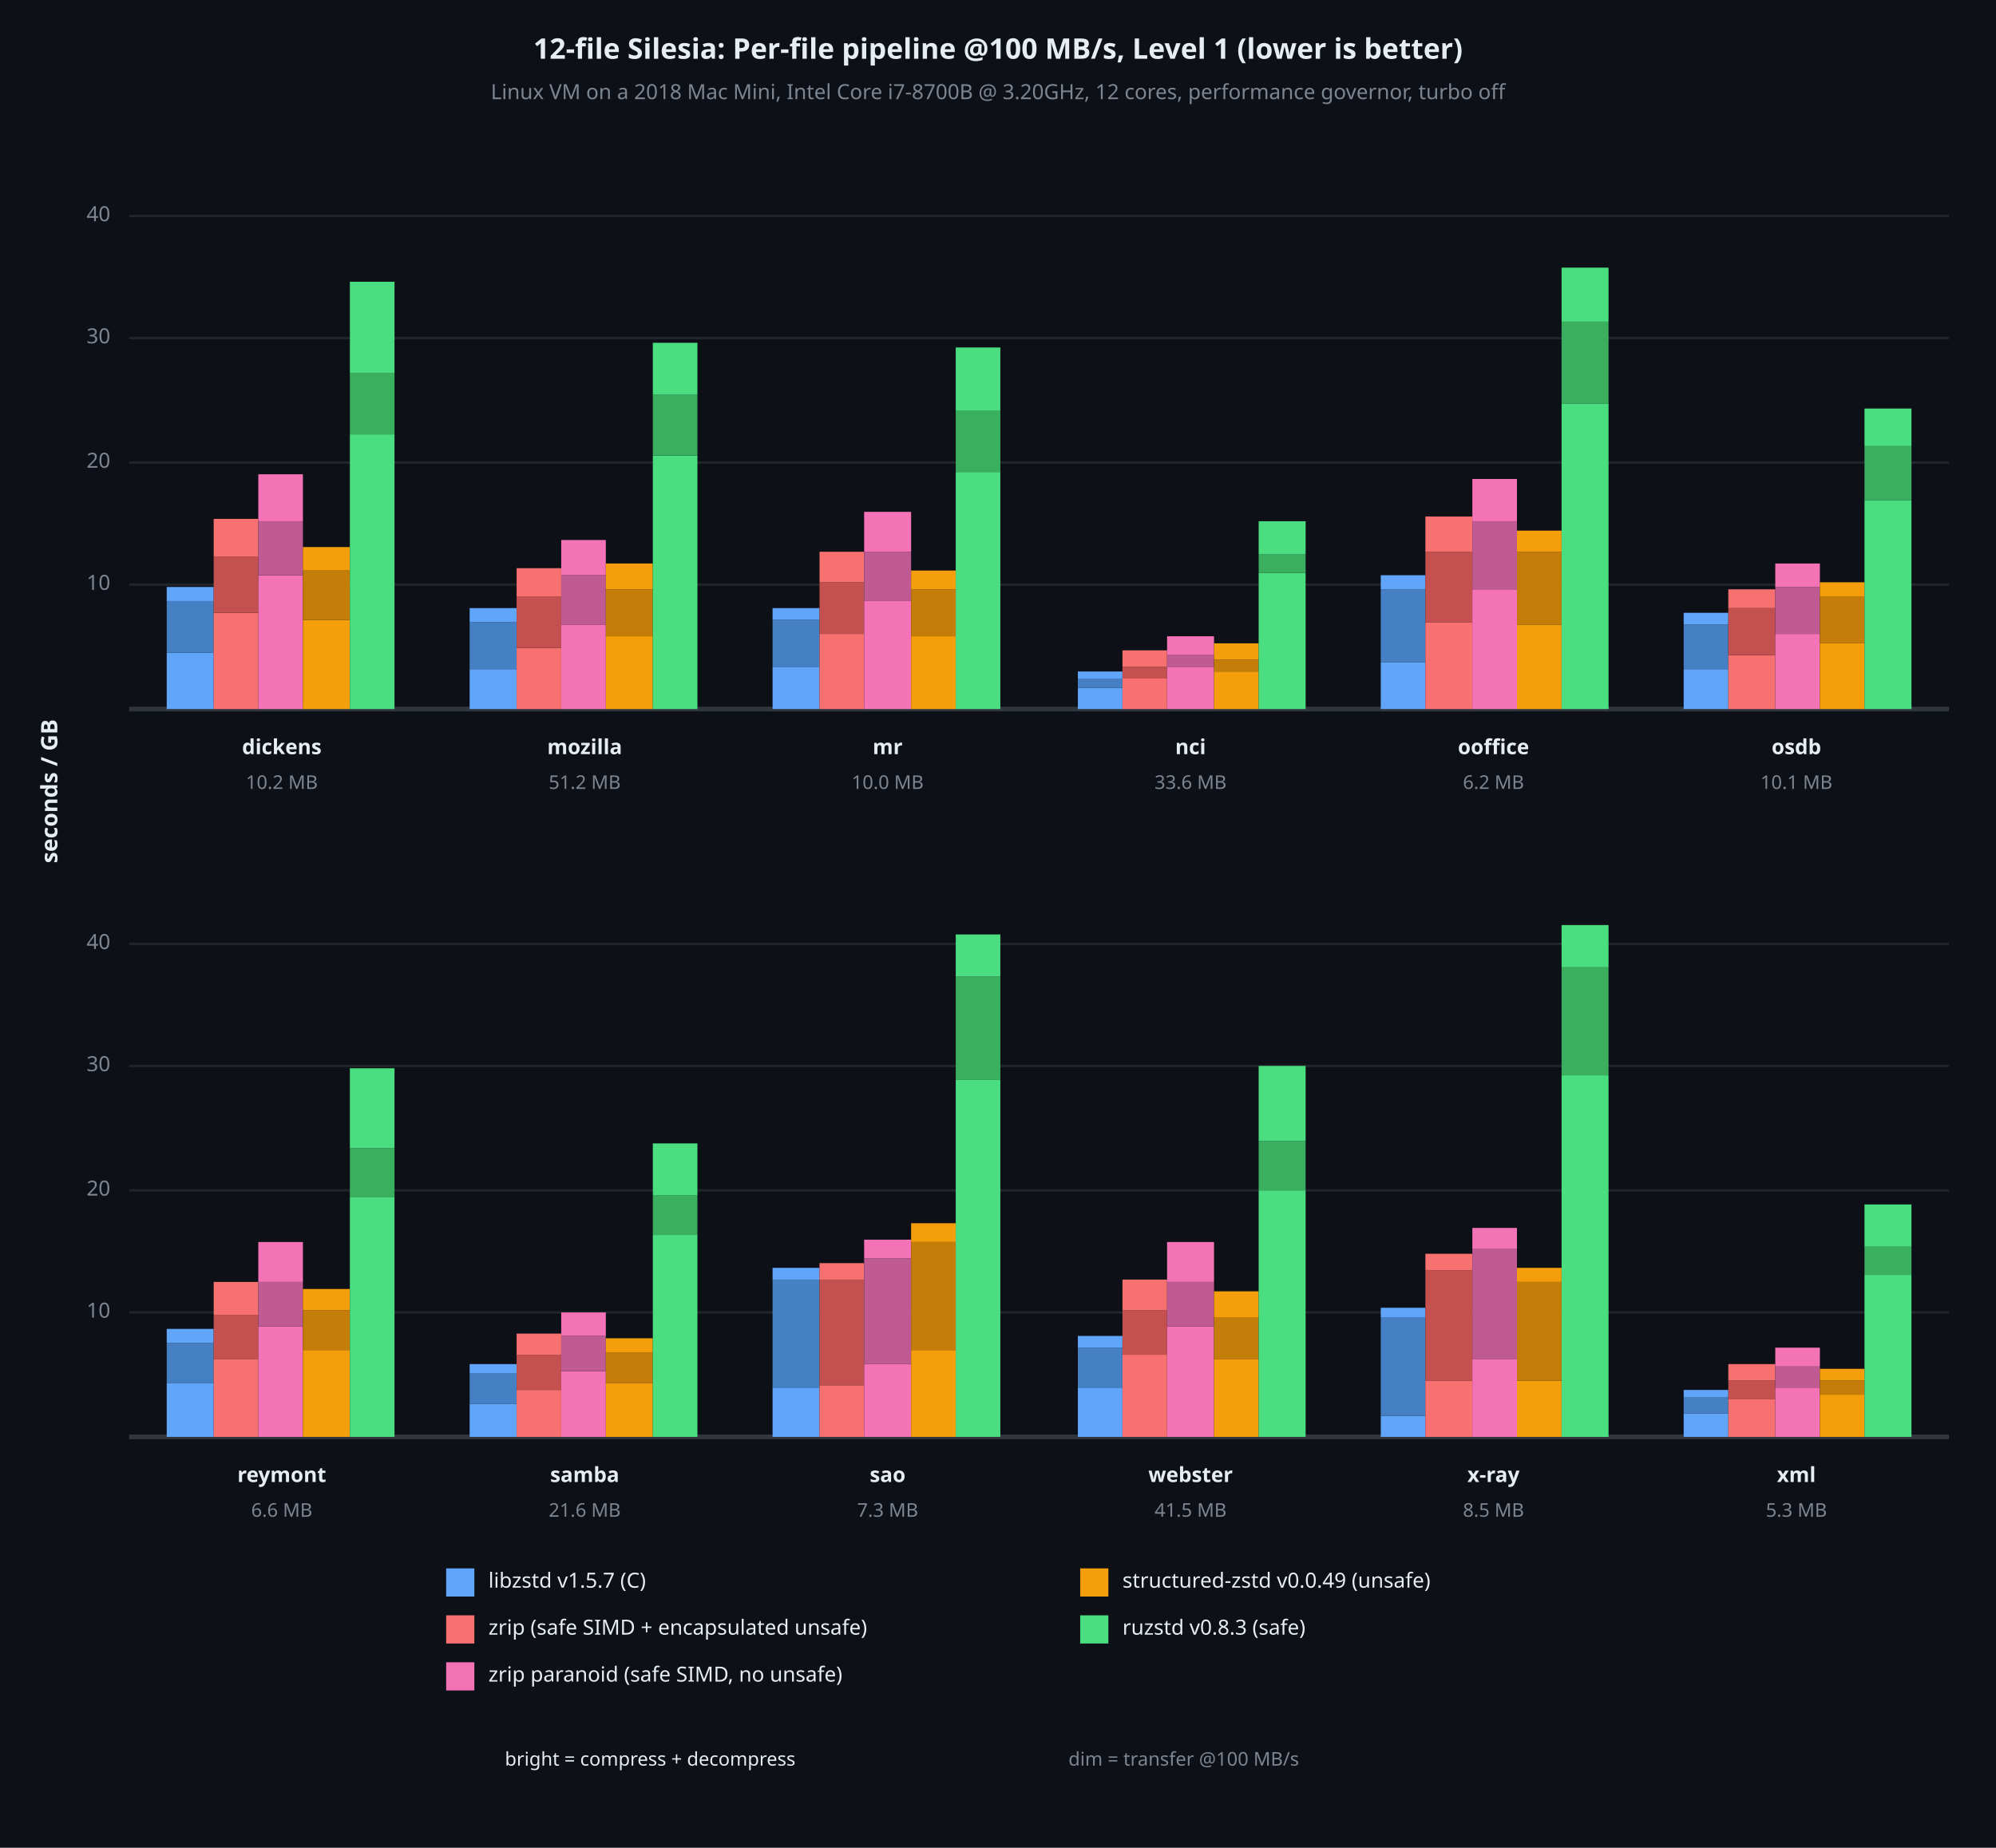
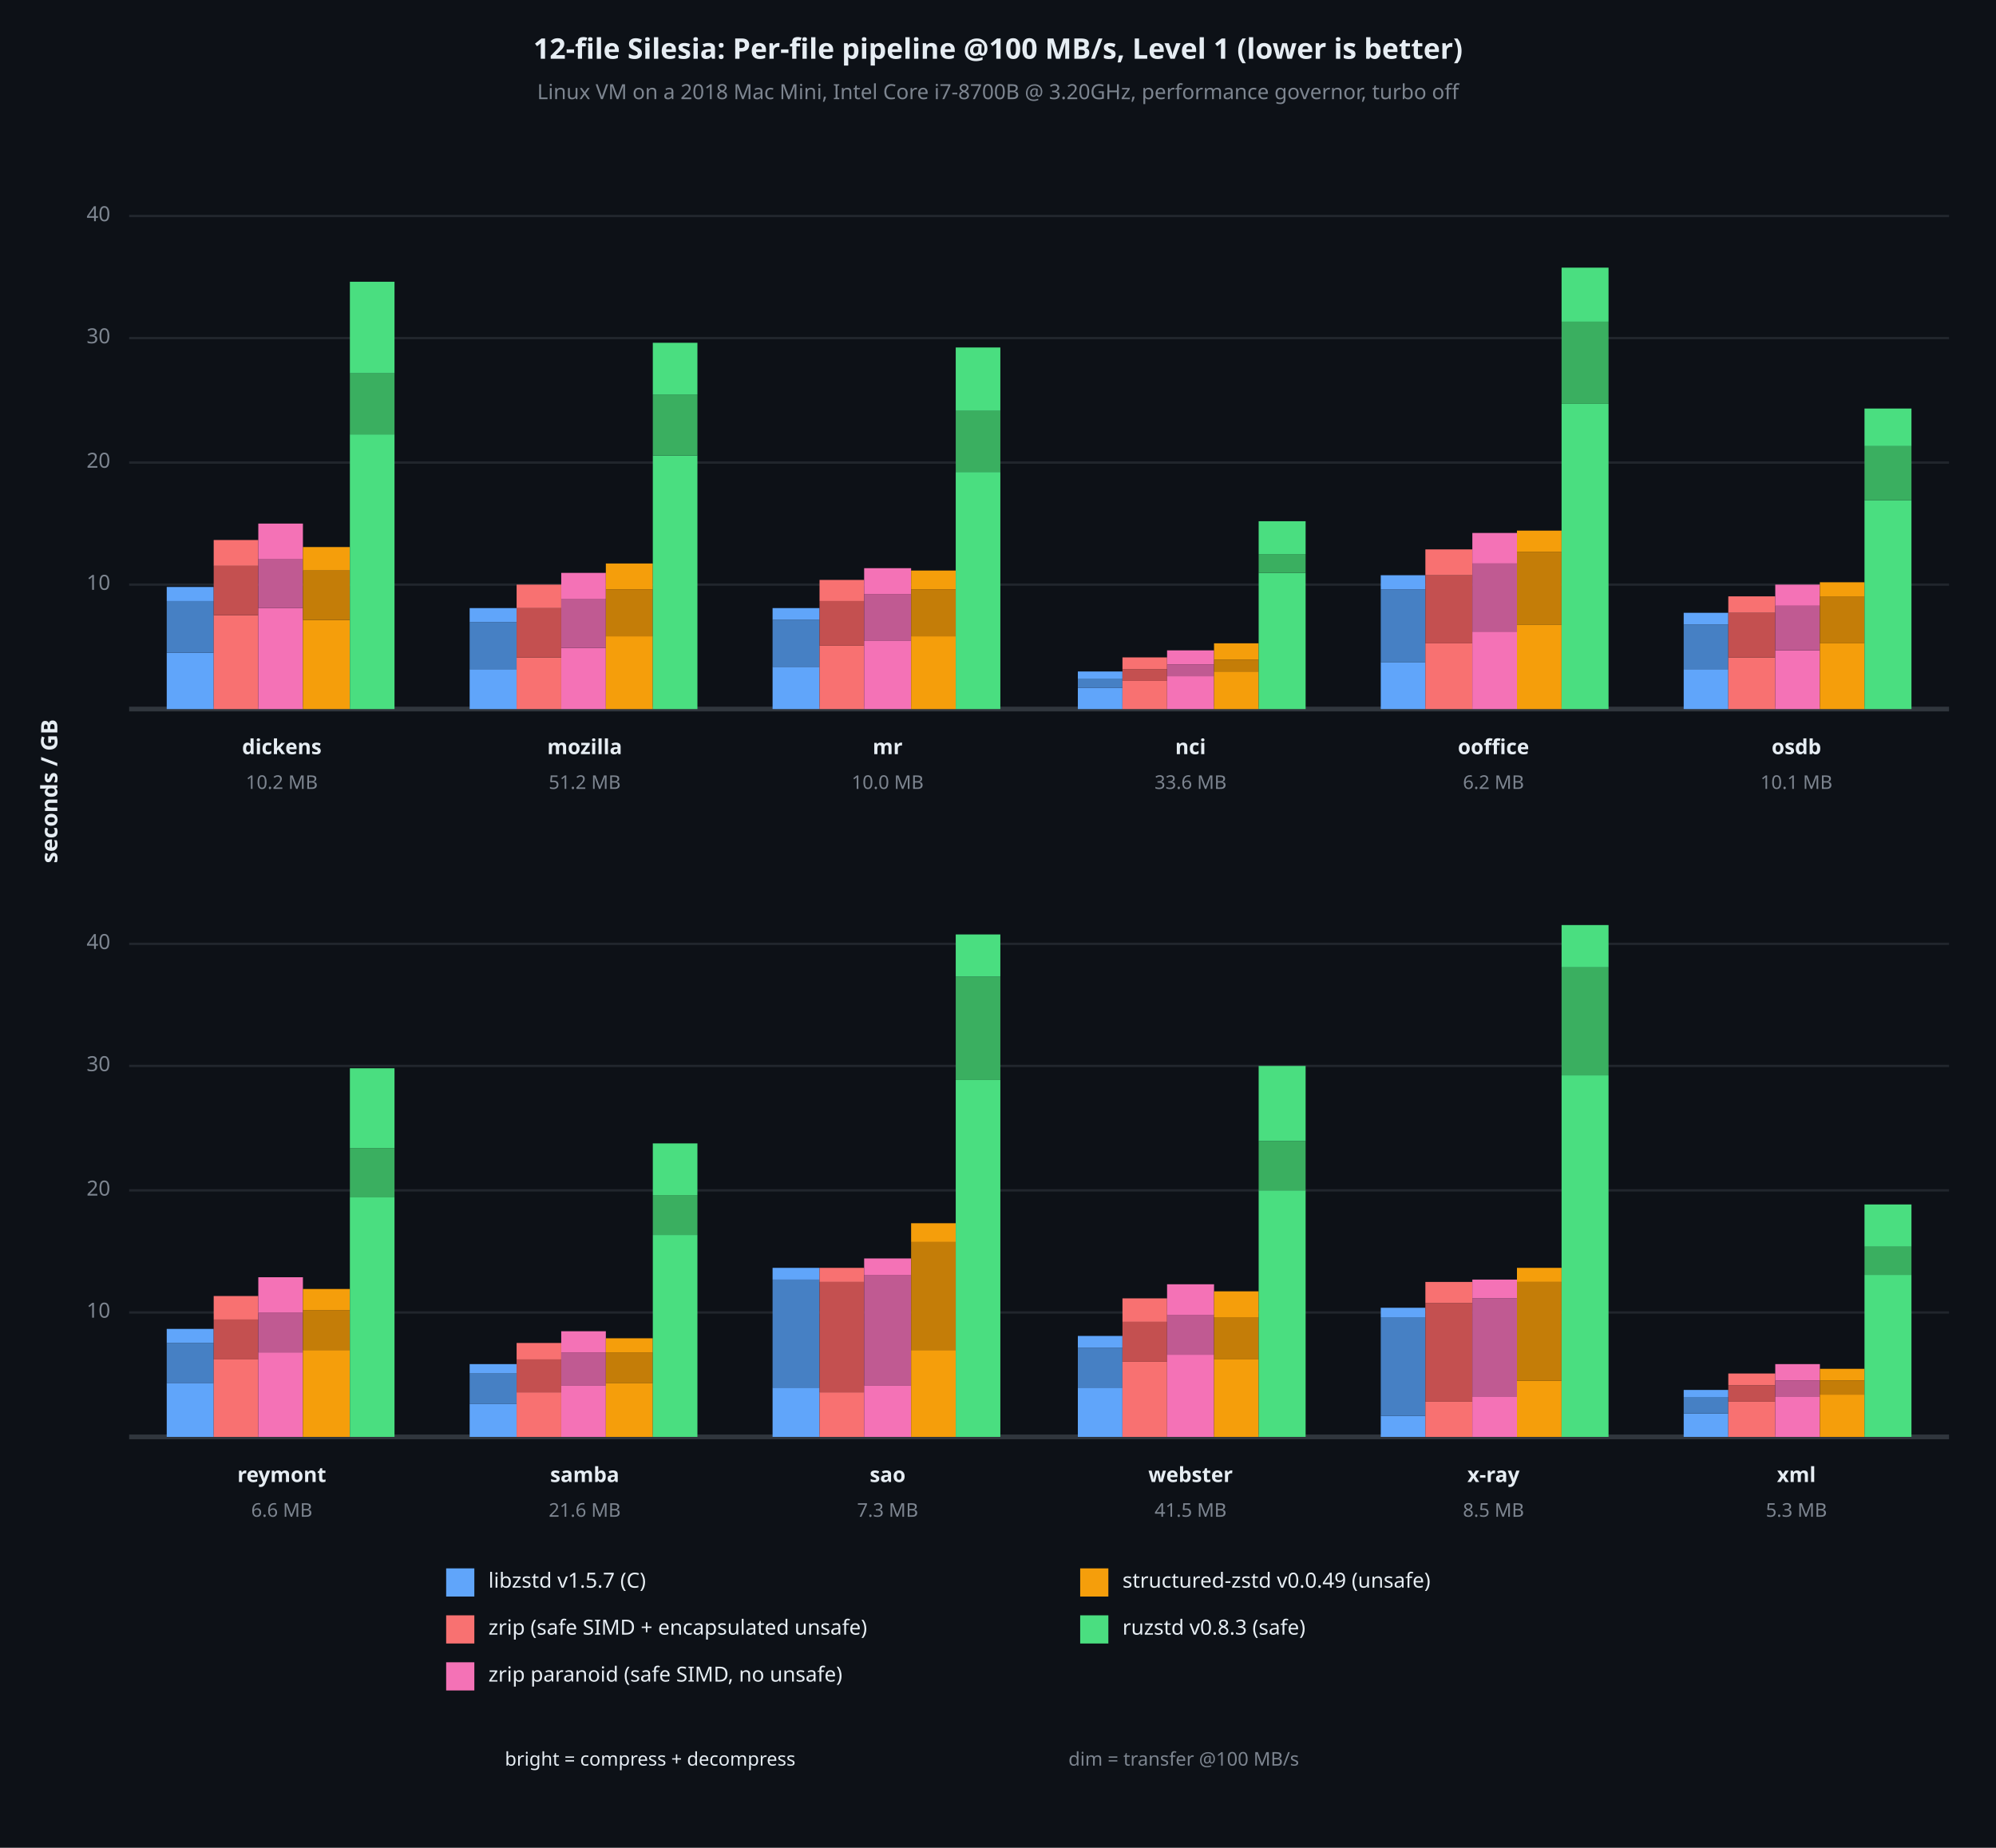
<svg xmlns="http://www.w3.org/2000/svg" viewBox="0 0 850 787" font-family="system-ui, -apple-system, sans-serif">
  <rect x="0" y="0" width="850" height="787" opacity="1" fill="#0D1117" stroke="none" />
  <text x="425" y="22" dy="0.5ex" text-anchor="middle" font-family="sans-serif" font-size="12.097" opacity="1" fill="#E6EDF3" font-weight="bold">
12-file Silesia: Per-file pipeline @100 MB/s, Level 1 (lower is better)
</text>
  <text x="425" y="40" dy="0.5ex" text-anchor="middle" font-family="sans-serif" font-size="8.871" opacity="1" fill="#7D8590">
- Linux VM on a 2018 Mac Mini, Intel Core i7-8700B @ 3.20GHz, 12 cores, performance governor, turbo off
+ Linux VM on a 2018 Mac Mini, Intel Core i7-8700B @ 3.20GHz, performance governor, turbo off
</text>
  <text x="22" y="337" dy="0.5ex" text-anchor="middle" font-family="sans-serif" font-size="9.677" opacity="1" fill="#E6EDF3" font-weight="bold" transform="rotate(270, 22, 337)">
seconds / GB
</text>
  <polyline fill="none" opacity="1" stroke="#21262D" stroke-width="1" points="55,249 830,249 " />
  <text x="47" y="249" dy="0.5ex" text-anchor="end" font-family="sans-serif" font-size="8.871" opacity="1" fill="#7D8590">
10
</text>
  <polyline fill="none" opacity="1" stroke="#21262D" stroke-width="1" points="55,197 830,197 " />
  <text x="47" y="197" dy="0.5ex" text-anchor="end" font-family="sans-serif" font-size="8.871" opacity="1" fill="#7D8590">
20
</text>
  <polyline fill="none" opacity="1" stroke="#21262D" stroke-width="1" points="55,144 830,144 " />
  <text x="47" y="144" dy="0.5ex" text-anchor="end" font-family="sans-serif" font-size="8.871" opacity="1" fill="#7D8590">
30
</text>
  <polyline fill="none" opacity="1" stroke="#21262D" stroke-width="1" points="55,92 830,92 " />
  <text x="47" y="92" dy="0.5ex" text-anchor="end" font-family="sans-serif" font-size="8.871" opacity="1" fill="#7D8590">
40
</text>
  <polyline fill="none" opacity="1" stroke="#30363D" stroke-width="2" points="55,302 830,302 " />
  <rect x="71" y="278" width="20" height="24" opacity="1" fill="#60A5FA" stroke="none" />
  <rect x="71" y="256" width="20" height="22" opacity="1" fill="#4680C4" stroke="none" />
  <rect x="71" y="250" width="20" height="6" opacity="1" fill="#60A5FA" stroke="none" />
-   <rect x="91" y="261" width="19" height="41" opacity="1" fill="#F87171" stroke="none" />
-   <rect x="91" y="237" width="19" height="24" opacity="1" fill="#C45050" stroke="none" />
-   <rect x="91" y="221" width="19" height="16" opacity="1" fill="#F87171" stroke="none" />
-   <rect x="110" y="245" width="19" height="57" opacity="1" fill="#F472B6" stroke="none" />
-   <rect x="110" y="222" width="19" height="23" opacity="1" fill="#C05A92" stroke="none" />
-   <rect x="110" y="202" width="19" height="20" opacity="1" fill="#F472B6" stroke="none" />
+   <rect x="91" y="262" width="19" height="40" opacity="1" fill="#F87171" stroke="none" />
+   <rect x="91" y="241" width="19" height="21" opacity="1" fill="#C45050" stroke="none" />
+   <rect x="91" y="230" width="19" height="11" opacity="1" fill="#F87171" stroke="none" />
+   <rect x="110" y="259" width="19" height="43" opacity="1" fill="#F472B6" stroke="none" />
+   <rect x="110" y="238" width="19" height="21" opacity="1" fill="#C05A92" stroke="none" />
+   <rect x="110" y="223" width="19" height="15" opacity="1" fill="#F472B6" stroke="none" />
  <rect x="129" y="264" width="20" height="38" opacity="1" fill="#F59E0B" stroke="none" />
  <rect x="129" y="243" width="20" height="21" opacity="1" fill="#C47D08" stroke="none" />
  <rect x="129" y="233" width="20" height="10" opacity="1" fill="#F59E0B" stroke="none" />
  <rect x="149" y="185" width="19" height="117" opacity="1" fill="#4ADE80" stroke="none" />
  <rect x="149" y="159" width="19" height="26" opacity="1" fill="#3AAF60" stroke="none" />
  <rect x="149" y="120" width="19" height="39" opacity="1" fill="#4ADE80" stroke="none" />
  <text x="120" y="319" dy="0.5ex" text-anchor="middle" font-family="sans-serif" font-size="8.871" opacity="1" fill="#E6EDF3" font-weight="bold">
dickens
</text>
  <text x="120" y="334" dy="0.5ex" text-anchor="middle" font-family="sans-serif" font-size="8.065" opacity="1" fill="#7D8590">
10.2 MB
</text>
  <rect x="200" y="285" width="20" height="17" opacity="1" fill="#60A5FA" stroke="none" />
  <rect x="200" y="265" width="20" height="20" opacity="1" fill="#4680C4" stroke="none" />
  <rect x="200" y="259" width="20" height="6" opacity="1" fill="#60A5FA" stroke="none" />
-   <rect x="220" y="276" width="19" height="26" opacity="1" fill="#F87171" stroke="none" />
-   <rect x="220" y="254" width="19" height="22" opacity="1" fill="#C45050" stroke="none" />
-   <rect x="220" y="242" width="19" height="12" opacity="1" fill="#F87171" stroke="none" />
-   <rect x="239" y="266" width="19" height="36" opacity="1" fill="#F472B6" stroke="none" />
-   <rect x="239" y="245" width="19" height="21" opacity="1" fill="#C05A92" stroke="none" />
-   <rect x="239" y="230" width="19" height="15" opacity="1" fill="#F472B6" stroke="none" />
+   <rect x="220" y="280" width="19" height="22" opacity="1" fill="#F87171" stroke="none" />
+   <rect x="220" y="259" width="19" height="21" opacity="1" fill="#C45050" stroke="none" />
+   <rect x="220" y="249" width="19" height="10" opacity="1" fill="#F87171" stroke="none" />
+   <rect x="239" y="276" width="19" height="26" opacity="1" fill="#F472B6" stroke="none" />
+   <rect x="239" y="255" width="19" height="21" opacity="1" fill="#C05A92" stroke="none" />
+   <rect x="239" y="244" width="19" height="11" opacity="1" fill="#F472B6" stroke="none" />
  <rect x="258" y="271" width="20" height="31" opacity="1" fill="#F59E0B" stroke="none" />
  <rect x="258" y="251" width="20" height="20" opacity="1" fill="#C47D08" stroke="none" />
  <rect x="258" y="240" width="20" height="11" opacity="1" fill="#F59E0B" stroke="none" />
  <rect x="278" y="194" width="19" height="108" opacity="1" fill="#4ADE80" stroke="none" />
  <rect x="278" y="168" width="19" height="26" opacity="1" fill="#3AAF60" stroke="none" />
  <rect x="278" y="146" width="19" height="22" opacity="1" fill="#4ADE80" stroke="none" />
  <text x="249" y="319" dy="0.5ex" text-anchor="middle" font-family="sans-serif" font-size="8.871" opacity="1" fill="#E6EDF3" font-weight="bold">
mozilla
</text>
  <text x="249" y="334" dy="0.5ex" text-anchor="middle" font-family="sans-serif" font-size="8.065" opacity="1" fill="#7D8590">
51.2 MB
</text>
  <rect x="329" y="284" width="20" height="18" opacity="1" fill="#60A5FA" stroke="none" />
  <rect x="329" y="264" width="20" height="20" opacity="1" fill="#4680C4" stroke="none" />
  <rect x="329" y="259" width="20" height="5" opacity="1" fill="#60A5FA" stroke="none" />
-   <rect x="349" y="270" width="19" height="32" opacity="1" fill="#F87171" stroke="none" />
-   <rect x="349" y="248" width="19" height="22" opacity="1" fill="#C45050" stroke="none" />
-   <rect x="349" y="235" width="19" height="13" opacity="1" fill="#F87171" stroke="none" />
-   <rect x="368" y="256" width="20" height="46" opacity="1" fill="#F472B6" stroke="none" />
-   <rect x="368" y="235" width="20" height="21" opacity="1" fill="#C05A92" stroke="none" />
-   <rect x="368" y="218" width="20" height="17" opacity="1" fill="#F472B6" stroke="none" />
+   <rect x="349" y="275" width="19" height="27" opacity="1" fill="#F87171" stroke="none" />
+   <rect x="349" y="256" width="19" height="19" opacity="1" fill="#C45050" stroke="none" />
+   <rect x="349" y="247" width="19" height="9" opacity="1" fill="#F87171" stroke="none" />
+   <rect x="368" y="273" width="20" height="29" opacity="1" fill="#F472B6" stroke="none" />
+   <rect x="368" y="253" width="20" height="20" opacity="1" fill="#C05A92" stroke="none" />
+   <rect x="368" y="242" width="20" height="11" opacity="1" fill="#F472B6" stroke="none" />
  <rect x="388" y="271" width="19" height="31" opacity="1" fill="#F59E0B" stroke="none" />
  <rect x="388" y="251" width="19" height="20" opacity="1" fill="#C47D08" stroke="none" />
  <rect x="388" y="243" width="19" height="8" opacity="1" fill="#F59E0B" stroke="none" />
  <rect x="407" y="201" width="19" height="101" opacity="1" fill="#4ADE80" stroke="none" />
  <rect x="407" y="175" width="19" height="26" opacity="1" fill="#3AAF60" stroke="none" />
  <rect x="407" y="148" width="19" height="27" opacity="1" fill="#4ADE80" stroke="none" />
  <text x="378" y="319" dy="0.5ex" text-anchor="middle" font-family="sans-serif" font-size="8.871" opacity="1" fill="#E6EDF3" font-weight="bold">
mr
</text>
  <text x="378" y="334" dy="0.5ex" text-anchor="middle" font-family="sans-serif" font-size="8.065" opacity="1" fill="#7D8590">
10.0 MB
</text>
  <rect x="459" y="293" width="19" height="9" opacity="1" fill="#60A5FA" stroke="none" />
  <rect x="459" y="289" width="19" height="4" opacity="1" fill="#4680C4" stroke="none" />
  <rect x="459" y="286" width="19" height="3" opacity="1" fill="#60A5FA" stroke="none" />
-   <rect x="478" y="289" width="19" height="13" opacity="1" fill="#F87171" stroke="none" />
-   <rect x="478" y="284" width="19" height="5" opacity="1" fill="#C45050" stroke="none" />
-   <rect x="478" y="277" width="19" height="7" opacity="1" fill="#F87171" stroke="none" />
-   <rect x="497" y="284" width="20" height="18" opacity="1" fill="#F472B6" stroke="none" />
-   <rect x="497" y="279" width="20" height="5" opacity="1" fill="#C05A92" stroke="none" />
-   <rect x="497" y="271" width="20" height="8" opacity="1" fill="#F472B6" stroke="none" />
+   <rect x="478" y="290" width="19" height="12" opacity="1" fill="#F87171" stroke="none" />
+   <rect x="478" y="285" width="19" height="5" opacity="1" fill="#C45050" stroke="none" />
+   <rect x="478" y="280" width="19" height="5" opacity="1" fill="#F87171" stroke="none" />
+   <rect x="497" y="288" width="20" height="14" opacity="1" fill="#F472B6" stroke="none" />
+   <rect x="497" y="283" width="20" height="5" opacity="1" fill="#C05A92" stroke="none" />
+   <rect x="497" y="277" width="20" height="6" opacity="1" fill="#F472B6" stroke="none" />
  <rect x="517" y="286" width="19" height="16" opacity="1" fill="#F59E0B" stroke="none" />
  <rect x="517" y="281" width="19" height="5" opacity="1" fill="#C47D08" stroke="none" />
  <rect x="517" y="274" width="19" height="7" opacity="1" fill="#F59E0B" stroke="none" />
  <rect x="536" y="244" width="20" height="58" opacity="1" fill="#4ADE80" stroke="none" />
  <rect x="536" y="236" width="20" height="8" opacity="1" fill="#3AAF60" stroke="none" />
  <rect x="536" y="222" width="20" height="14" opacity="1" fill="#4ADE80" stroke="none" />
  <text x="507" y="319" dy="0.5ex" text-anchor="middle" font-family="sans-serif" font-size="8.871" opacity="1" fill="#E6EDF3" font-weight="bold">
nci
</text>
  <text x="507" y="334" dy="0.5ex" text-anchor="middle" font-family="sans-serif" font-size="8.065" opacity="1" fill="#7D8590">
33.6 MB
</text>
  <rect x="588" y="282" width="19" height="20" opacity="1" fill="#60A5FA" stroke="none" />
  <rect x="588" y="251" width="19" height="31" opacity="1" fill="#4680C4" stroke="none" />
  <rect x="588" y="245" width="19" height="6" opacity="1" fill="#60A5FA" stroke="none" />
-   <rect x="607" y="265" width="20" height="37" opacity="1" fill="#F87171" stroke="none" />
-   <rect x="607" y="235" width="20" height="30" opacity="1" fill="#C45050" stroke="none" />
-   <rect x="607" y="220" width="20" height="15" opacity="1" fill="#F87171" stroke="none" />
-   <rect x="627" y="251" width="19" height="51" opacity="1" fill="#F472B6" stroke="none" />
-   <rect x="627" y="222" width="19" height="29" opacity="1" fill="#C05A92" stroke="none" />
-   <rect x="627" y="204" width="19" height="18" opacity="1" fill="#F472B6" stroke="none" />
+   <rect x="607" y="274" width="20" height="28" opacity="1" fill="#F87171" stroke="none" />
+   <rect x="607" y="245" width="20" height="29" opacity="1" fill="#C45050" stroke="none" />
+   <rect x="607" y="234" width="20" height="11" opacity="1" fill="#F87171" stroke="none" />
+   <rect x="627" y="269" width="19" height="33" opacity="1" fill="#F472B6" stroke="none" />
+   <rect x="627" y="240" width="19" height="29" opacity="1" fill="#C05A92" stroke="none" />
+   <rect x="627" y="227" width="19" height="13" opacity="1" fill="#F472B6" stroke="none" />
  <rect x="646" y="266" width="19" height="36" opacity="1" fill="#F59E0B" stroke="none" />
  <rect x="646" y="235" width="19" height="31" opacity="1" fill="#C47D08" stroke="none" />
  <rect x="646" y="226" width="19" height="9" opacity="1" fill="#F59E0B" stroke="none" />
  <rect x="665" y="172" width="20" height="130" opacity="1" fill="#4ADE80" stroke="none" />
  <rect x="665" y="137" width="20" height="35" opacity="1" fill="#3AAF60" stroke="none" />
  <rect x="665" y="114" width="20" height="23" opacity="1" fill="#4ADE80" stroke="none" />
  <text x="636" y="319" dy="0.5ex" text-anchor="middle" font-family="sans-serif" font-size="8.871" opacity="1" fill="#E6EDF3" font-weight="bold">
ooffice
</text>
  <text x="636" y="334" dy="0.5ex" text-anchor="middle" font-family="sans-serif" font-size="8.065" opacity="1" fill="#7D8590">
6.2 MB
</text>
  <rect x="717" y="285" width="19" height="17" opacity="1" fill="#60A5FA" stroke="none" />
  <rect x="717" y="266" width="19" height="19" opacity="1" fill="#4680C4" stroke="none" />
  <rect x="717" y="261" width="19" height="5" opacity="1" fill="#60A5FA" stroke="none" />
-   <rect x="736" y="279" width="20" height="23" opacity="1" fill="#F87171" stroke="none" />
-   <rect x="736" y="259" width="20" height="20" opacity="1" fill="#C45050" stroke="none" />
-   <rect x="736" y="251" width="20" height="8" opacity="1" fill="#F87171" stroke="none" />
-   <rect x="756" y="270" width="19" height="32" opacity="1" fill="#F472B6" stroke="none" />
-   <rect x="756" y="250" width="19" height="20" opacity="1" fill="#C05A92" stroke="none" />
-   <rect x="756" y="240" width="19" height="10" opacity="1" fill="#F472B6" stroke="none" />
+   <rect x="736" y="280" width="20" height="22" opacity="1" fill="#F87171" stroke="none" />
+   <rect x="736" y="261" width="20" height="19" opacity="1" fill="#C45050" stroke="none" />
+   <rect x="736" y="254" width="20" height="7" opacity="1" fill="#F87171" stroke="none" />
+   <rect x="756" y="277" width="19" height="25" opacity="1" fill="#F472B6" stroke="none" />
+   <rect x="756" y="258" width="19" height="19" opacity="1" fill="#C05A92" stroke="none" />
+   <rect x="756" y="249" width="19" height="9" opacity="1" fill="#F472B6" stroke="none" />
  <rect x="775" y="274" width="19" height="28" opacity="1" fill="#F59E0B" stroke="none" />
  <rect x="775" y="254" width="19" height="20" opacity="1" fill="#C47D08" stroke="none" />
  <rect x="775" y="248" width="19" height="6" opacity="1" fill="#F59E0B" stroke="none" />
  <rect x="794" y="213" width="20" height="89" opacity="1" fill="#4ADE80" stroke="none" />
  <rect x="794" y="190" width="20" height="23" opacity="1" fill="#3AAF60" stroke="none" />
  <rect x="794" y="174" width="20" height="16" opacity="1" fill="#4ADE80" stroke="none" />
  <text x="765" y="319" dy="0.5ex" text-anchor="middle" font-family="sans-serif" font-size="8.871" opacity="1" fill="#E6EDF3" font-weight="bold">
osdb
</text>
  <text x="765" y="334" dy="0.5ex" text-anchor="middle" font-family="sans-serif" font-size="8.065" opacity="1" fill="#7D8590">
10.1 MB
</text>
  <polyline fill="none" opacity="1" stroke="#21262D" stroke-width="1" points="55,559 830,559 " />
  <text x="47" y="559" dy="0.5ex" text-anchor="end" font-family="sans-serif" font-size="8.871" opacity="1" fill="#7D8590">
10
</text>
  <polyline fill="none" opacity="1" stroke="#21262D" stroke-width="1" points="55,507 830,507 " />
  <text x="47" y="507" dy="0.5ex" text-anchor="end" font-family="sans-serif" font-size="8.871" opacity="1" fill="#7D8590">
20
</text>
  <polyline fill="none" opacity="1" stroke="#21262D" stroke-width="1" points="55,454 830,454 " />
  <text x="47" y="454" dy="0.5ex" text-anchor="end" font-family="sans-serif" font-size="8.871" opacity="1" fill="#7D8590">
30
</text>
  <polyline fill="none" opacity="1" stroke="#21262D" stroke-width="1" points="55,402 830,402 " />
  <text x="47" y="402" dy="0.5ex" text-anchor="end" font-family="sans-serif" font-size="8.871" opacity="1" fill="#7D8590">
40
</text>
  <polyline fill="none" opacity="1" stroke="#30363D" stroke-width="2" points="55,612 830,612 " />
  <rect x="71" y="589" width="20" height="23" opacity="1" fill="#60A5FA" stroke="none" />
  <rect x="71" y="572" width="20" height="17" opacity="1" fill="#4680C4" stroke="none" />
  <rect x="71" y="566" width="20" height="6" opacity="1" fill="#60A5FA" stroke="none" />
  <rect x="91" y="579" width="19" height="33" opacity="1" fill="#F87171" stroke="none" />
-   <rect x="91" y="560" width="19" height="19" opacity="1" fill="#C45050" stroke="none" />
-   <rect x="91" y="546" width="19" height="14" opacity="1" fill="#F87171" stroke="none" />
-   <rect x="110" y="565" width="19" height="47" opacity="1" fill="#F472B6" stroke="none" />
-   <rect x="110" y="546" width="19" height="19" opacity="1" fill="#C05A92" stroke="none" />
-   <rect x="110" y="529" width="19" height="17" opacity="1" fill="#F472B6" stroke="none" />
+   <rect x="91" y="562" width="19" height="17" opacity="1" fill="#C45050" stroke="none" />
+   <rect x="91" y="552" width="19" height="10" opacity="1" fill="#F87171" stroke="none" />
+   <rect x="110" y="576" width="19" height="36" opacity="1" fill="#F472B6" stroke="none" />
+   <rect x="110" y="559" width="19" height="17" opacity="1" fill="#C05A92" stroke="none" />
+   <rect x="110" y="544" width="19" height="15" opacity="1" fill="#F472B6" stroke="none" />
  <rect x="129" y="575" width="20" height="37" opacity="1" fill="#F59E0B" stroke="none" />
  <rect x="129" y="558" width="20" height="17" opacity="1" fill="#C47D08" stroke="none" />
  <rect x="129" y="549" width="20" height="9" opacity="1" fill="#F59E0B" stroke="none" />
  <rect x="149" y="510" width="19" height="102" opacity="1" fill="#4ADE80" stroke="none" />
  <rect x="149" y="489" width="19" height="21" opacity="1" fill="#3AAF60" stroke="none" />
  <rect x="149" y="455" width="19" height="34" opacity="1" fill="#4ADE80" stroke="none" />
  <text x="120" y="629" dy="0.5ex" text-anchor="middle" font-family="sans-serif" font-size="8.871" opacity="1" fill="#E6EDF3" font-weight="bold">
reymont
</text>
  <text x="120" y="644" dy="0.5ex" text-anchor="middle" font-family="sans-serif" font-size="8.065" opacity="1" fill="#7D8590">
6.6 MB
</text>
  <rect x="200" y="598" width="20" height="14" opacity="1" fill="#60A5FA" stroke="none" />
  <rect x="200" y="585" width="20" height="13" opacity="1" fill="#4680C4" stroke="none" />
  <rect x="200" y="581" width="20" height="4" opacity="1" fill="#60A5FA" stroke="none" />
-   <rect x="220" y="592" width="19" height="20" opacity="1" fill="#F87171" stroke="none" />
-   <rect x="220" y="577" width="19" height="15" opacity="1" fill="#C45050" stroke="none" />
-   <rect x="220" y="568" width="19" height="9" opacity="1" fill="#F87171" stroke="none" />
-   <rect x="239" y="584" width="19" height="28" opacity="1" fill="#F472B6" stroke="none" />
-   <rect x="239" y="569" width="19" height="15" opacity="1" fill="#C05A92" stroke="none" />
-   <rect x="239" y="559" width="19" height="10" opacity="1" fill="#F472B6" stroke="none" />
+   <rect x="220" y="593" width="19" height="19" opacity="1" fill="#F87171" stroke="none" />
+   <rect x="220" y="579" width="19" height="14" opacity="1" fill="#C45050" stroke="none" />
+   <rect x="220" y="572" width="19" height="7" opacity="1" fill="#F87171" stroke="none" />
+   <rect x="239" y="590" width="19" height="22" opacity="1" fill="#F472B6" stroke="none" />
+   <rect x="239" y="576" width="19" height="14" opacity="1" fill="#C05A92" stroke="none" />
+   <rect x="239" y="567" width="19" height="9" opacity="1" fill="#F472B6" stroke="none" />
  <rect x="258" y="589" width="20" height="23" opacity="1" fill="#F59E0B" stroke="none" />
  <rect x="258" y="576" width="20" height="13" opacity="1" fill="#C47D08" stroke="none" />
  <rect x="258" y="570" width="20" height="6" opacity="1" fill="#F59E0B" stroke="none" />
  <rect x="278" y="526" width="19" height="86" opacity="1" fill="#4ADE80" stroke="none" />
  <rect x="278" y="509" width="19" height="17" opacity="1" fill="#3AAF60" stroke="none" />
  <rect x="278" y="487" width="19" height="22" opacity="1" fill="#4ADE80" stroke="none" />
  <text x="249" y="629" dy="0.5ex" text-anchor="middle" font-family="sans-serif" font-size="8.871" opacity="1" fill="#E6EDF3" font-weight="bold">
samba
</text>
  <text x="249" y="644" dy="0.5ex" text-anchor="middle" font-family="sans-serif" font-size="8.065" opacity="1" fill="#7D8590">
21.6 MB
</text>
  <rect x="329" y="591" width="20" height="21" opacity="1" fill="#60A5FA" stroke="none" />
  <rect x="329" y="545" width="20" height="46" opacity="1" fill="#4680C4" stroke="none" />
  <rect x="329" y="540" width="20" height="5" opacity="1" fill="#60A5FA" stroke="none" />
-   <rect x="349" y="590" width="19" height="22" opacity="1" fill="#F87171" stroke="none" />
-   <rect x="349" y="545" width="19" height="45" opacity="1" fill="#C45050" stroke="none" />
-   <rect x="349" y="538" width="19" height="7" opacity="1" fill="#F87171" stroke="none" />
-   <rect x="368" y="581" width="20" height="31" opacity="1" fill="#F472B6" stroke="none" />
-   <rect x="368" y="536" width="20" height="45" opacity="1" fill="#C05A92" stroke="none" />
-   <rect x="368" y="528" width="20" height="8" opacity="1" fill="#F472B6" stroke="none" />
+   <rect x="349" y="593" width="19" height="19" opacity="1" fill="#F87171" stroke="none" />
+   <rect x="349" y="546" width="19" height="47" opacity="1" fill="#C45050" stroke="none" />
+   <rect x="349" y="540" width="19" height="6" opacity="1" fill="#F87171" stroke="none" />
+   <rect x="368" y="590" width="20" height="22" opacity="1" fill="#F472B6" stroke="none" />
+   <rect x="368" y="543" width="20" height="47" opacity="1" fill="#C05A92" stroke="none" />
+   <rect x="368" y="536" width="20" height="7" opacity="1" fill="#F472B6" stroke="none" />
  <rect x="388" y="575" width="19" height="37" opacity="1" fill="#F59E0B" stroke="none" />
  <rect x="388" y="529" width="19" height="46" opacity="1" fill="#C47D08" stroke="none" />
  <rect x="388" y="521" width="19" height="8" opacity="1" fill="#F59E0B" stroke="none" />
  <rect x="407" y="460" width="19" height="152" opacity="1" fill="#4ADE80" stroke="none" />
  <rect x="407" y="416" width="19" height="44" opacity="1" fill="#3AAF60" stroke="none" />
  <rect x="407" y="398" width="19" height="18" opacity="1" fill="#4ADE80" stroke="none" />
  <text x="378" y="629" dy="0.5ex" text-anchor="middle" font-family="sans-serif" font-size="8.871" opacity="1" fill="#E6EDF3" font-weight="bold">
sao
</text>
  <text x="378" y="644" dy="0.5ex" text-anchor="middle" font-family="sans-serif" font-size="8.065" opacity="1" fill="#7D8590">
7.3 MB
</text>
  <rect x="459" y="591" width="19" height="21" opacity="1" fill="#60A5FA" stroke="none" />
  <rect x="459" y="574" width="19" height="17" opacity="1" fill="#4680C4" stroke="none" />
  <rect x="459" y="569" width="19" height="5" opacity="1" fill="#60A5FA" stroke="none" />
-   <rect x="478" y="577" width="19" height="35" opacity="1" fill="#F87171" stroke="none" />
-   <rect x="478" y="558" width="19" height="19" opacity="1" fill="#C45050" stroke="none" />
-   <rect x="478" y="545" width="19" height="13" opacity="1" fill="#F87171" stroke="none" />
-   <rect x="497" y="565" width="20" height="47" opacity="1" fill="#F472B6" stroke="none" />
-   <rect x="497" y="546" width="20" height="19" opacity="1" fill="#C05A92" stroke="none" />
-   <rect x="497" y="529" width="20" height="17" opacity="1" fill="#F472B6" stroke="none" />
+   <rect x="478" y="580" width="19" height="32" opacity="1" fill="#F87171" stroke="none" />
+   <rect x="478" y="563" width="19" height="17" opacity="1" fill="#C45050" stroke="none" />
+   <rect x="478" y="553" width="19" height="10" opacity="1" fill="#F87171" stroke="none" />
+   <rect x="497" y="577" width="20" height="35" opacity="1" fill="#F472B6" stroke="none" />
+   <rect x="497" y="560" width="20" height="17" opacity="1" fill="#C05A92" stroke="none" />
+   <rect x="497" y="547" width="20" height="13" opacity="1" fill="#F472B6" stroke="none" />
  <rect x="517" y="579" width="19" height="33" opacity="1" fill="#F59E0B" stroke="none" />
  <rect x="517" y="561" width="19" height="18" opacity="1" fill="#C47D08" stroke="none" />
  <rect x="517" y="550" width="19" height="11" opacity="1" fill="#F59E0B" stroke="none" />
  <rect x="536" y="507" width="20" height="105" opacity="1" fill="#4ADE80" stroke="none" />
  <rect x="536" y="486" width="20" height="21" opacity="1" fill="#3AAF60" stroke="none" />
  <rect x="536" y="454" width="20" height="32" opacity="1" fill="#4ADE80" stroke="none" />
  <text x="507" y="629" dy="0.5ex" text-anchor="middle" font-family="sans-serif" font-size="8.871" opacity="1" fill="#E6EDF3" font-weight="bold">
webster
</text>
  <text x="507" y="644" dy="0.5ex" text-anchor="middle" font-family="sans-serif" font-size="8.065" opacity="1" fill="#7D8590">
41.5 MB
</text>
  <rect x="588" y="603" width="19" height="9" opacity="1" fill="#60A5FA" stroke="none" />
  <rect x="588" y="561" width="19" height="42" opacity="1" fill="#4680C4" stroke="none" />
  <rect x="588" y="557" width="19" height="4" opacity="1" fill="#60A5FA" stroke="none" />
-   <rect x="607" y="588" width="20" height="24" opacity="1" fill="#F87171" stroke="none" />
-   <rect x="607" y="541" width="20" height="47" opacity="1" fill="#C45050" stroke="none" />
-   <rect x="607" y="534" width="20" height="7" opacity="1" fill="#F87171" stroke="none" />
-   <rect x="627" y="579" width="19" height="33" opacity="1" fill="#F472B6" stroke="none" />
-   <rect x="627" y="532" width="19" height="47" opacity="1" fill="#C05A92" stroke="none" />
-   <rect x="627" y="523" width="19" height="9" opacity="1" fill="#F472B6" stroke="none" />
+   <rect x="607" y="597" width="20" height="15" opacity="1" fill="#F87171" stroke="none" />
+   <rect x="607" y="555" width="20" height="42" opacity="1" fill="#C45050" stroke="none" />
+   <rect x="607" y="546" width="20" height="9" opacity="1" fill="#F87171" stroke="none" />
+   <rect x="627" y="595" width="19" height="17" opacity="1" fill="#F472B6" stroke="none" />
+   <rect x="627" y="553" width="19" height="42" opacity="1" fill="#C05A92" stroke="none" />
+   <rect x="627" y="545" width="19" height="8" opacity="1" fill="#F472B6" stroke="none" />
  <rect x="646" y="588" width="19" height="24" opacity="1" fill="#F59E0B" stroke="none" />
  <rect x="646" y="546" width="19" height="42" opacity="1" fill="#C47D08" stroke="none" />
  <rect x="646" y="540" width="19" height="6" opacity="1" fill="#F59E0B" stroke="none" />
  <rect x="665" y="458" width="20" height="154" opacity="1" fill="#4ADE80" stroke="none" />
  <rect x="665" y="412" width="20" height="46" opacity="1" fill="#3AAF60" stroke="none" />
  <rect x="665" y="394" width="20" height="18" opacity="1" fill="#4ADE80" stroke="none" />
  <text x="636" y="629" dy="0.5ex" text-anchor="middle" font-family="sans-serif" font-size="8.871" opacity="1" fill="#E6EDF3" font-weight="bold">
x-ray
</text>
  <text x="636" y="644" dy="0.5ex" text-anchor="middle" font-family="sans-serif" font-size="8.065" opacity="1" fill="#7D8590">
8.5 MB
</text>
  <rect x="717" y="602" width="19" height="10" opacity="1" fill="#60A5FA" stroke="none" />
  <rect x="717" y="595" width="19" height="7" opacity="1" fill="#4680C4" stroke="none" />
  <rect x="717" y="592" width="19" height="3" opacity="1" fill="#60A5FA" stroke="none" />
-   <rect x="736" y="596" width="20" height="16" opacity="1" fill="#F87171" stroke="none" />
-   <rect x="736" y="588" width="20" height="8" opacity="1" fill="#C45050" stroke="none" />
-   <rect x="736" y="581" width="20" height="7" opacity="1" fill="#F87171" stroke="none" />
-   <rect x="756" y="591" width="19" height="21" opacity="1" fill="#F472B6" stroke="none" />
-   <rect x="756" y="582" width="19" height="9" opacity="1" fill="#C05A92" stroke="none" />
-   <rect x="756" y="574" width="19" height="8" opacity="1" fill="#F472B6" stroke="none" />
+   <rect x="736" y="597" width="20" height="15" opacity="1" fill="#F87171" stroke="none" />
+   <rect x="736" y="590" width="20" height="7" opacity="1" fill="#C45050" stroke="none" />
+   <rect x="736" y="585" width="20" height="5" opacity="1" fill="#F87171" stroke="none" />
+   <rect x="756" y="595" width="19" height="17" opacity="1" fill="#F472B6" stroke="none" />
+   <rect x="756" y="588" width="19" height="7" opacity="1" fill="#C05A92" stroke="none" />
+   <rect x="756" y="581" width="19" height="7" opacity="1" fill="#F472B6" stroke="none" />
  <rect x="775" y="594" width="19" height="18" opacity="1" fill="#F59E0B" stroke="none" />
  <rect x="775" y="588" width="19" height="6" opacity="1" fill="#C47D08" stroke="none" />
  <rect x="775" y="583" width="19" height="5" opacity="1" fill="#F59E0B" stroke="none" />
  <rect x="794" y="543" width="20" height="69" opacity="1" fill="#4ADE80" stroke="none" />
  <rect x="794" y="531" width="20" height="12" opacity="1" fill="#3AAF60" stroke="none" />
  <rect x="794" y="513" width="20" height="18" opacity="1" fill="#4ADE80" stroke="none" />
  <text x="765" y="629" dy="0.5ex" text-anchor="middle" font-family="sans-serif" font-size="8.871" opacity="1" fill="#E6EDF3" font-weight="bold">
xml
</text>
  <text x="765" y="644" dy="0.5ex" text-anchor="middle" font-family="sans-serif" font-size="8.065" opacity="1" fill="#7D8590">
5.3 MB
</text>
  <rect x="190" y="668" width="12" height="12" opacity="1" fill="#60A5FA" stroke="none" />
  <text x="208" y="674" dy="0.5ex" text-anchor="start" font-family="sans-serif" font-size="8.871" opacity="1" fill="#E6EDF3">
libzstd v1.5.7 (C)
</text>
  <rect x="190" y="688" width="12" height="12" opacity="1" fill="#F87171" stroke="none" />
  <text x="208" y="694" dy="0.5ex" text-anchor="start" font-family="sans-serif" font-size="8.871" opacity="1" fill="#E6EDF3">
zrip (safe SIMD + encapsulated unsafe)
</text>
  <rect x="190" y="708" width="12" height="12" opacity="1" fill="#F472B6" stroke="none" />
  <text x="208" y="714" dy="0.5ex" text-anchor="start" font-family="sans-serif" font-size="8.871" opacity="1" fill="#E6EDF3">
zrip paranoid (safe SIMD, no unsafe)
</text>
  <rect x="460" y="668" width="12" height="12" opacity="1" fill="#F59E0B" stroke="none" />
  <text x="478" y="674" dy="0.5ex" text-anchor="start" font-family="sans-serif" font-size="8.871" opacity="1" fill="#E6EDF3">
structured-zstd v0.0.49 (unsafe)
</text>
  <rect x="460" y="688" width="12" height="12" opacity="1" fill="#4ADE80" stroke="none" />
  <text x="478" y="694" dy="0.5ex" text-anchor="start" font-family="sans-serif" font-size="8.871" opacity="1" fill="#E6EDF3">
ruzstd v0.8.3 (safe)
</text>
  <text x="215" y="750" dy="0.5ex" text-anchor="start" font-family="sans-serif" font-size="8.065" opacity="1" fill="#E6EDF3">
bright = compress + decompress
</text>
  <text x="455" y="750" dy="0.5ex" text-anchor="start" font-family="sans-serif" font-size="8.065" opacity="1" fill="#7D8590">
dim = transfer @100 MB/s
</text>
</svg>
